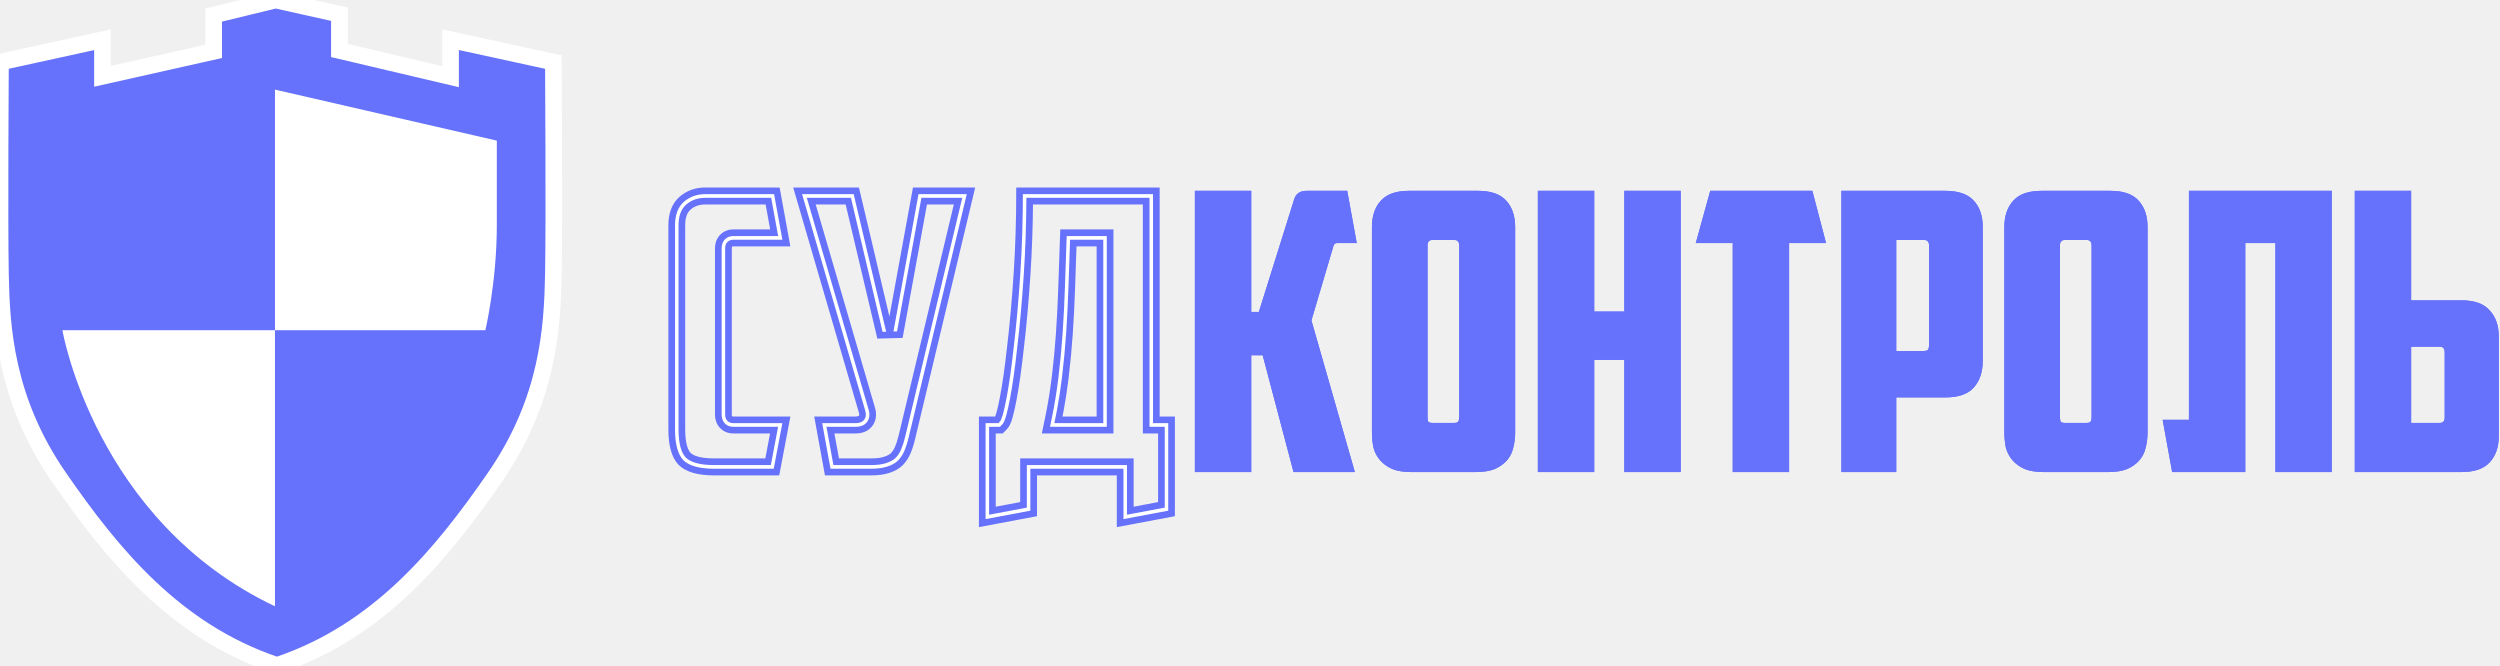
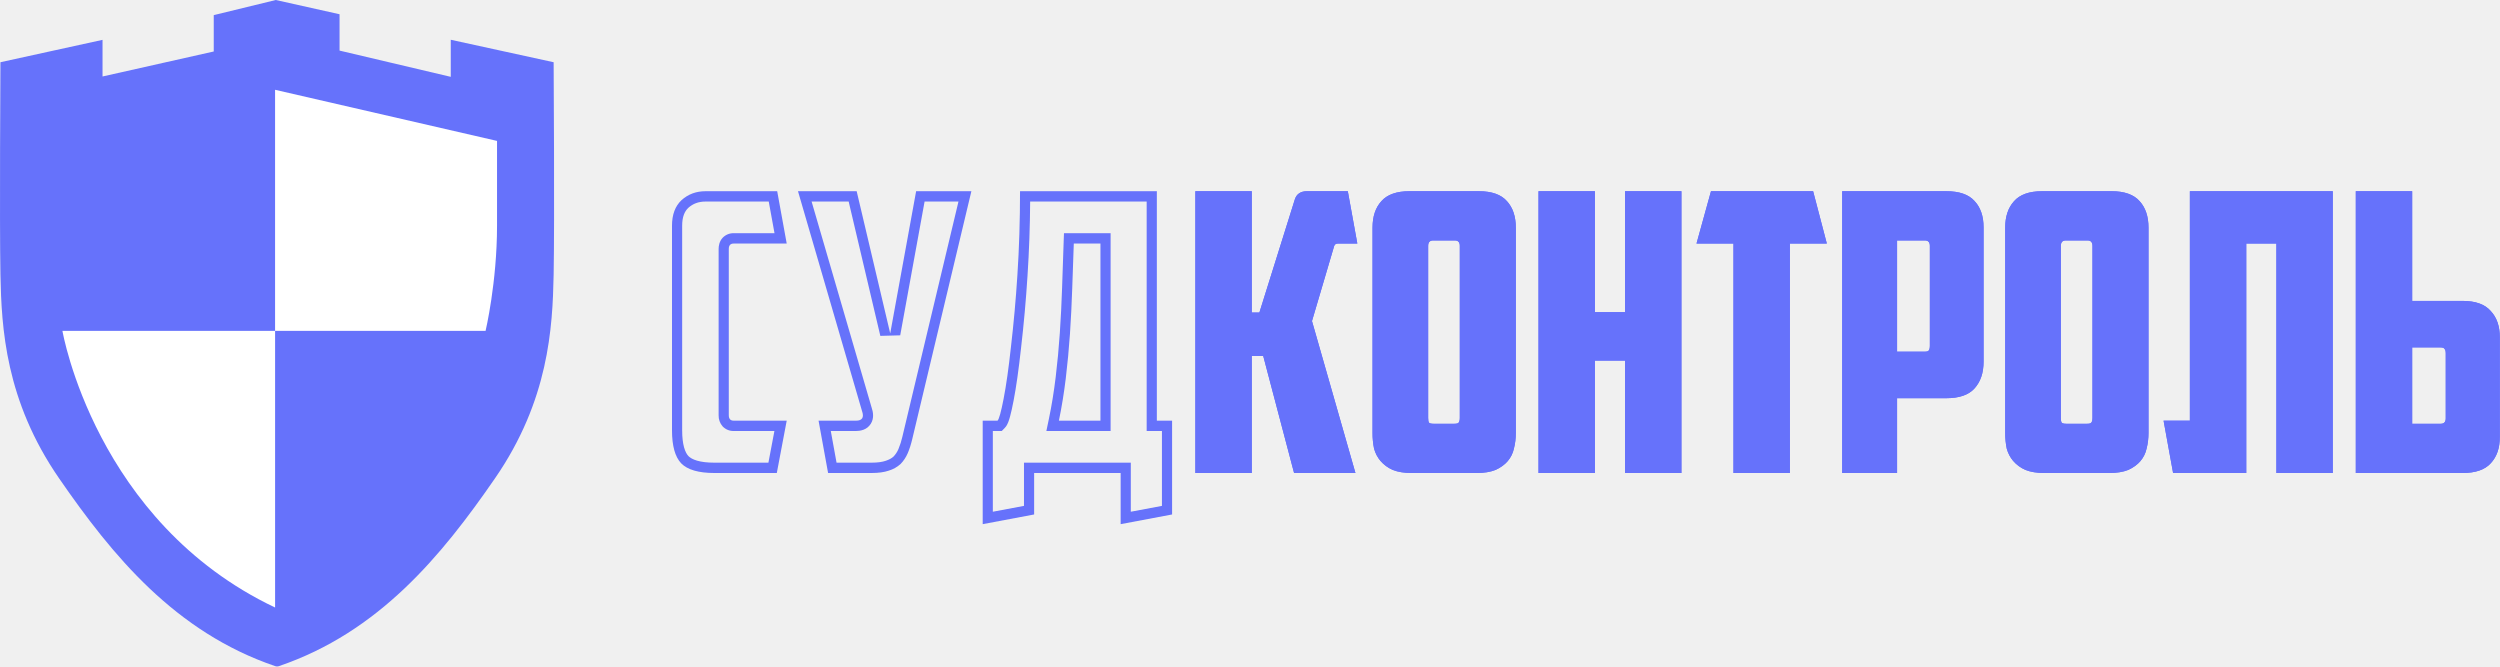
- <svg xmlns="http://www.w3.org/2000/svg" viewBox="0 0 1503 400" fill="none">
-   <path d="M167.621 399.674a3.579 3.579 0 01-2.273 0c-60.093-20.433-97.754-66.208-129.851-112.675C3.196 240.244.89 196.68.274 164.871c-.617-31.877 0-127.538 0-127.538l61.337-13.432v21.982l66.835-15.003V9.07L165.729 0l38.315 8.546v21.809l66.835 15.747V23.855l61.816 13.478s.615 95.661 0 127.538c-.619 31.809-2.923 75.373-35.221 122.128-32.1 46.467-69.76 92.242-129.853 112.675z" stroke-width="10" stroke="#fff" fill="#6672FB" />
-   <path d="M37.52 198.532s19.65 114.716 127.79 165.974V198.532H37.52zM165.31 53.871v144.661h126.497s6.88-28.953 6.88-63.118v-50.87L165.31 53.871z" fill="#fff" />
-   <path stroke="#6672FB" stroke-width="4" fill-rule="evenodd" clip-rule="evenodd" d="M534.966 200.078l-20.154-85.349h-35.268l38.475 131.86c1.374 3.876.152 5.814-3.665 5.814h-22.443l5.725 31.396h26.108c4.122 0 7.558-.466 10.306-1.396 2.901-.93 5.267-2.248 7.099-3.953 1.833-1.861 3.283-4.031 4.352-6.512 1.069-2.481 1.985-5.349 2.748-8.605l35.498-148.604h-33.208l-15.573 85.349zm20.653-79.148l-14.648 80.277-11.944.317-19.03-80.594h-22.274l36.106 123.743c.823 2.396 1.605 6.197-.552 9.62-2.337 3.708-6.377 4.312-8.923 4.312h-15.101l3.463 18.992h21.028c3.72 0 6.451-.426 8.375-1.077l.046-.016.046-.014c2.171-.697 3.676-1.585 4.718-2.526 1.232-1.276 2.224-2.765 2.977-4.512.893-2.074 1.704-4.578 2.402-7.555l.006-.025 33.667-140.942h-20.362zM413.693 273.644c2.086 2.079 6.651 3.953 15.562 3.953h32.516l3.602-18.992h-24.438c-2.055 0-4.685-.584-6.708-2.796-1.944-2.126-2.377-4.73-2.377-6.662V149.38c0-1.932.433-4.536 2.377-6.662 2.023-2.212 4.653-2.795 6.708-2.795h24.491l-3.463-18.993h-37.976c-4.241 0-7.568 1.285-10.335 3.751-2.22 2.097-3.711 5.356-3.711 10.745v122.791c0 8.721 1.761 13.283 3.752 15.427zm-4.363 4.341c-3.664-3.876-5.496-10.466-5.496-19.768V135.426c0-6.666 1.908-11.783 5.725-15.348 3.97-3.566 8.779-5.349 14.428-5.349h43.056l5.725 31.395h-31.833c-1.985 0-2.977 1.085-2.977 3.256v99.767c0 2.171.992 3.256 2.977 3.256h31.833l-5.954 31.396h-37.559c-9.466 0-16.108-1.938-19.925-5.814zm258.071-19.38h-38.604l1.559-7.485c1.641-7.875 2.987-16.147 4.036-24.822a505.769 505.769 0 002.488-26.407 819.006 819.006 0 001.363-27.233c.306-9.151.611-18.069.917-26.755l.21-5.98h28.031v118.682zm-24.428-58.295a511.284 511.284 0 01-2.52 26.744 311.848 311.848 0 01-2.904 19.148 277.881 277.881 0 01-1.218 6.201h24.963V146.124h-16.031c-.306 8.682-.611 17.597-.916 26.744a828.755 828.755 0 01-1.374 27.442zm-21.528 83.489h51.987v30.697l30.917-5.814v-56.279h-9.16V114.729h-82.218c0 17.519-.534 34.341-1.603 50.465-1.068 16.124-2.366 30.543-3.893 43.256-1.374 12.558-2.825 22.79-4.351 30.697-1.527 7.907-2.749 12.326-3.665 13.256h-8.931v62.093l30.917-5.814v-24.883zm-6.107 19.725v-25.927h64.201v29.444l18.703-3.517v-44.919h-9.161V120.93h-70.025c-.112 15.428-.643 30.322-1.594 44.68-1.074 16.195-2.38 30.718-3.921 43.559-1.382 12.629-2.854 23.037-4.424 31.172-.776 4.014-1.499 7.282-2.175 9.727-.335 1.214-.692 2.346-1.079 3.315-.295.737-.918 2.22-2.085 3.405l-1.789 1.817h-5.354v48.436l18.703-3.517z" fill="#fff" />
+ <svg xmlns="http://www.w3.org/2000/svg" width="165" height="44" fill="none">
+   <path d="M18.41 43.964a.392.392 0 01-.25 0c-6.6-2.248-10.736-7.283-14.261-12.394C.35 26.427.098 21.635.03 18.136c-.068-3.507 0-14.03 0-14.03L6.767 2.63v2.418l7.34-1.65v-2.4L18.202 0l4.208.94v2.399l7.34 1.732V2.624l6.79 1.483s.067 10.522 0 14.029c-.069 3.499-.322 8.29-3.87 13.434-3.525 5.111-7.66 10.146-14.26 12.394z" fill="#6672FB" />
+   <path d="M4.121 21.839S6.28 34.457 18.156 40.096V21.839H4.121zM18.155 5.926v15.912h13.893s.756-3.184.756-6.943V9.3L18.155 5.926z" fill="#fff" />
+   <path fill-rule="evenodd" clip-rule="evenodd" d="M58.755 22.009L56.54 12.62h-3.873l4.225 14.505c.151.426.017.64-.402.64h-2.465l.629 3.453h2.867c.453 0 .83-.051 1.132-.154a2.04 2.04 0 00.78-.435c.2-.204.36-.443.477-.716.118-.273.218-.588.302-.946l3.899-16.347h-3.647l-1.71 9.389zm2.268-8.707l-1.609 8.83-1.312.036-2.09-8.866h-2.446l3.965 13.612c.09.264.177.682-.06 1.058-.257.408-.7.474-.98.474h-1.659l.38 2.09h2.31c.409 0 .709-.047.92-.119l.005-.002.005-.001c.238-.077.404-.175.518-.278.135-.14.244-.304.327-.496a5.05 5.05 0 00.264-.831v-.003l3.698-15.504h-2.236zM45.435 30.101c.23.229.73.435 1.71.435h3.57l.396-2.09h-2.684a.977.977 0 01-.736-.307 1.069 1.069 0 01-.262-.733V16.432c0-.213.048-.5.261-.733a.977.977 0 01.737-.308h2.69l-.38-2.089h-4.171c-.466 0-.831.142-1.135.413-.244.23-.408.589-.408 1.182v13.507c0 .96.194 1.46.412 1.697zm-.479.477c-.402-.426-.604-1.15-.604-2.174V14.897c0-.733.21-1.296.63-1.688.435-.393.964-.589 1.584-.589h4.729l.628 3.454h-3.496c-.218 0-.327.119-.327.358v10.974c0 .239.11.358.327.358h3.496l-.654 3.454h-4.124c-1.04 0-1.77-.213-2.189-.64zM73.3 28.447h-4.24l.172-.824c.18-.866.328-1.776.443-2.73.116-.96.207-1.928.273-2.905.067-.999.117-1.997.15-2.996l.1-2.943.024-.658H73.3v13.056zm-2.682-6.413c-.068.99-.16 1.97-.277 2.942a34.296 34.296 0 01-.453 2.788h2.742v-11.69h-1.76l-.102 2.941a90.742 90.742 0 01-.15 3.02zm-2.365 9.184h5.71v3.376l3.395-.639v-6.19h-1.006V12.62h-9.03c0 1.927-.058 3.778-.175 5.551a90.62 90.62 0 01-.428 4.758c-.15 1.382-.31 2.507-.478 3.377-.168.87-.302 1.356-.402 1.458h-.981v6.83l3.395-.639v-2.737zm-.67 2.17v-2.852h7.05v3.238l2.055-.386v-4.941H75.68V13.302h-7.69a83.685 83.685 0 01-.175 4.915 91.327 91.327 0 01-.43 4.792c-.153 1.389-.314 2.534-.487 3.428-.085.442-.164.801-.239 1.07a3.588 3.588 0 01-.118.365c-.032.081-.1.244-.23.375l-.196.2h-.588v5.327l2.055-.386z" fill="#6672FB" />
  <mask id="a" fill="#fff">
-     <path d="M752.245 187.519h4.58l21.299-67.907c1.069-3.255 3.512-4.883 7.329-4.883h24.504l5.726 31.395h-11.68c-1.221 0-1.985.543-2.29 1.628l-13.283 44.884 26.108 91.163h-36.872l-18.55-70.233h-6.871v70.233h-33.894v-169.07h33.894v72.79zm108.977-43.255c-1.985 0-2.978 1.085-2.978 3.255v103.256c0 1.241.153 2.171.458 2.791.458.465 1.374.698 2.749.698h12.595c1.375 0 2.214-.233 2.52-.698.458-.62.687-1.55.687-2.791V147.519c0-2.17-.993-3.255-2.977-3.255h-13.054zm49.696 115.581c0 3.256-.381 6.357-1.145 9.302a17.002 17.002 0 01-3.664 7.442c-1.832 2.171-4.275 3.954-7.329 5.349-3.053 1.24-6.87 1.861-11.451 1.861h-38.932c-4.581 0-8.398-.621-11.451-1.861-3.054-1.395-5.497-3.178-7.329-5.349-1.832-2.17-3.13-4.651-3.893-7.442-.611-2.945-.916-6.046-.916-9.302V136.589c0-6.666 1.756-11.938 5.267-15.814 3.512-4.031 9.161-6.046 16.947-6.046h41.682c7.786 0 13.435 2.015 16.947 6.046 3.511 3.876 5.267 9.148 5.267 15.814v123.256zm99.522 23.954h-33.898v-67.442H958.45v67.442h-33.894v-169.07h33.894v72.558h18.092v-72.558h33.898v169.07zm79.14-169.07l8.24 31.395h-22.21v137.675h-33.9V146.124h-22.21l8.7-31.395h61.38zm50.45 29.535v66.744h16.49c1.38 0 2.22-.233 2.52-.698.46-.62.69-1.55.69-2.791v-60c0-2.17-.99-3.255-2.98-3.255h-16.72zm51.99 72.79c0 6.667-1.83 12.016-5.5 16.047-3.51 3.876-9.16 5.814-16.94 5.814h-29.55v44.884h-32.98v-169.07h62.53c7.78 0 13.43 1.938 16.94 5.814 3.67 3.876 5.5 9.147 5.5 15.814v80.697zm49.41-72.79c-1.99 0-2.98 1.085-2.98 3.255v103.256c0 1.241.15 2.171.46 2.791.45.465 1.37.698 2.74.698h12.6c1.37 0 2.21-.233 2.52-.698.46-.62.69-1.55.69-2.791V147.519c0-2.17-1-3.255-2.98-3.255h-13.05zm49.69 115.581c0 3.256-.38 6.357-1.14 9.302a16.916 16.916 0 01-3.67 7.442c-1.83 2.171-4.27 3.954-7.33 5.349-3.05 1.24-6.87 1.861-11.45 1.861h-38.93c-4.58 0-8.4-.621-11.45-1.861-3.05-1.395-5.5-3.178-7.33-5.349a19.25 19.25 0 01-3.89-7.442c-.61-2.945-.92-6.046-.92-9.302V136.589c0-6.666 1.76-11.938 5.27-15.814 3.51-4.031 9.16-6.046 16.95-6.046h41.68c7.78 0 13.43 2.015 16.95 6.046 3.51 3.876 5.26 9.148 5.26 15.814v123.256zm110.74 23.954h-33.89V146.124h-18.09v137.675h-43.98l-5.72-31.396h15.8V114.729h85.88v169.07zm47.72-103.256h30.23c7.79 0 13.44 2.015 16.95 6.046 3.67 3.876 5.5 9.148 5.5 15.814v59.768c0 6.666-1.83 11.938-5.5 15.814-3.51 3.876-9.16 5.814-16.95 5.814h-64.12v-169.07h33.89v65.814zm17.18 73.721c1.99 0 2.98-1.086 2.98-3.256v-39.07c0-1.24-.23-2.093-.69-2.558-.3-.62-1.14-.93-2.52-.93h-16.95v45.814h17.18z" />
+     <path d="M82.617 20.627h.503l2.34-7.47c.117-.358.385-.537.804-.537h2.692l.628 3.454h-1.282c-.135 0-.218.06-.252.179l-1.459 4.937 2.868 10.028h-4.05l-2.037-7.726h-.755v7.726h-3.723V12.62h3.723v8.007zm11.969-4.758c-.218 0-.327.12-.327.358v11.358c0 .137.016.239.05.307.05.051.151.077.302.077h1.383c.151 0 .243-.026.277-.077.05-.068.075-.17.075-.307V16.227c0-.239-.109-.358-.327-.358h-1.433zm5.458 12.714c0 .358-.042.7-.126 1.023-.067.307-.201.58-.402.819-.202.238-.47.435-.805.588-.336.137-.755.205-1.258.205h-4.276c-.503 0-.922-.068-1.257-.205a2.261 2.261 0 01-.805-.588 2.122 2.122 0 01-.428-.819 5.038 5.038 0 01-.1-1.023V15.025c0-.734.192-1.313.578-1.74.386-.443 1.006-.665 1.861-.665h4.578c.855 0 1.476.222 1.861.665.386.427.579 1.006.579 1.74v13.558zm10.93 2.635h-3.723v-7.419h-1.987v7.419h-3.722V12.62h3.722v7.982h1.987V12.62h3.723v18.598zm8.692-18.598l.905 3.454h-2.44v15.144h-3.722V16.074h-2.44l.956-3.454h6.741zm5.541 3.249v7.342h1.811c.151 0 .243-.026.277-.077.05-.068.075-.17.075-.307v-6.6c0-.239-.109-.358-.327-.358h-1.836zm5.709 8.007c0 .733-.201 1.322-.603 1.765-.386.426-1.006.64-1.861.64h-3.245v4.937h-3.622V12.62h6.867c.855 0 1.475.213 1.861.64.402.426.603 1.006.603 1.74v8.876zm5.427-8.007c-.218 0-.327.12-.327.358v11.358c0 .137.016.239.05.307.05.051.151.077.302.077h1.383c.151 0 .243-.026.277-.077.05-.068.075-.17.075-.307V16.227c0-.239-.109-.358-.327-.358h-1.433zm5.458 12.714c0 .358-.042.7-.126 1.023-.067.307-.201.58-.402.819-.202.238-.47.435-.805.588-.336.137-.755.205-1.258.205h-4.276c-.503 0-.922-.068-1.257-.205a2.255 2.255 0 01-.805-.588 2.115 2.115 0 01-.428-.819 5.044 5.044 0 01-.101-1.023V15.025c0-.734.193-1.313.579-1.74.386-.443 1.006-.665 1.861-.665h4.578c.855 0 1.476.222 1.861.665.386.427.579 1.006.579 1.74v13.558zm12.162 2.635h-3.722V16.074h-1.987v15.144h-4.83l-.629-3.454h1.736V12.62h9.432v18.598zm5.241-11.358h3.32c.856 0 1.476.221 1.862.665.402.426.603 1.006.603 1.74v6.574c0 .733-.201 1.313-.603 1.74-.386.426-1.006.639-1.862.639h-7.042V12.62h3.722v7.24zm1.887 8.109c.218 0 .327-.12.327-.358v-4.298c0-.136-.025-.23-.076-.281-.033-.069-.126-.103-.276-.103h-1.862v5.04h1.887z" />
  </mask>
-   <path d="M752.245 187.519h4.58l21.299-67.907c1.069-3.255 3.512-4.883 7.329-4.883h24.504l5.726 31.395h-11.68c-1.221 0-1.985.543-2.29 1.628l-13.283 44.884 26.108 91.163h-36.872l-18.55-70.233h-6.871v70.233h-33.894v-169.07h33.894v72.79zm108.977-43.255c-1.985 0-2.978 1.085-2.978 3.255v103.256c0 1.241.153 2.171.458 2.791.458.465 1.374.698 2.749.698h12.595c1.375 0 2.214-.233 2.52-.698.458-.62.687-1.55.687-2.791V147.519c0-2.17-.993-3.255-2.977-3.255h-13.054zm49.696 115.581c0 3.256-.381 6.357-1.145 9.302a17.002 17.002 0 01-3.664 7.442c-1.832 2.171-4.275 3.954-7.329 5.349-3.053 1.24-6.87 1.861-11.451 1.861h-38.932c-4.581 0-8.398-.621-11.451-1.861-3.054-1.395-5.497-3.178-7.329-5.349-1.832-2.17-3.13-4.651-3.893-7.442-.611-2.945-.916-6.046-.916-9.302V136.589c0-6.666 1.756-11.938 5.267-15.814 3.512-4.031 9.161-6.046 16.947-6.046h41.682c7.786 0 13.435 2.015 16.947 6.046 3.511 3.876 5.267 9.148 5.267 15.814v123.256zm99.522 23.954h-33.898v-67.442H958.45v67.442h-33.894v-169.07h33.894v72.558h18.092v-72.558h33.898v169.07zm79.14-169.07l8.24 31.395h-22.21v137.675h-33.9V146.124h-22.21l8.7-31.395h61.38zm50.45 29.535v66.744h16.49c1.38 0 2.22-.233 2.52-.698.46-.62.69-1.55.69-2.791v-60c0-2.17-.99-3.255-2.98-3.255h-16.72zm51.99 72.79c0 6.667-1.83 12.016-5.5 16.047-3.51 3.876-9.16 5.814-16.94 5.814h-29.55v44.884h-32.98v-169.07h62.53c7.78 0 13.43 1.938 16.94 5.814 3.67 3.876 5.5 9.147 5.5 15.814v80.697zm49.41-72.79c-1.99 0-2.98 1.085-2.98 3.255v103.256c0 1.241.15 2.171.46 2.791.45.465 1.37.698 2.74.698h12.6c1.37 0 2.21-.233 2.52-.698.46-.62.69-1.55.69-2.791V147.519c0-2.17-1-3.255-2.98-3.255h-13.05zm49.69 115.581c0 3.256-.38 6.357-1.14 9.302a16.916 16.916 0 01-3.67 7.442c-1.83 2.171-4.27 3.954-7.33 5.349-3.05 1.24-6.87 1.861-11.45 1.861h-38.93c-4.58 0-8.4-.621-11.45-1.861-3.05-1.395-5.5-3.178-7.33-5.349a19.25 19.25 0 01-3.89-7.442c-.61-2.945-.92-6.046-.92-9.302V136.589c0-6.666 1.76-11.938 5.27-15.814 3.51-4.031 9.16-6.046 16.95-6.046h41.68c7.78 0 13.43 2.015 16.95 6.046 3.51 3.876 5.26 9.148 5.26 15.814v123.256zm110.74 23.954h-33.89V146.124h-18.09v137.675h-43.98l-5.72-31.396h15.8V114.729h85.88v169.07zm47.72-103.256h30.23c7.79 0 13.44 2.015 16.95 6.046 3.67 3.876 5.5 9.148 5.5 15.814v59.768c0 6.666-1.83 11.938-5.5 15.814-3.51 3.876-9.16 5.814-16.95 5.814h-64.12v-169.07h33.89v65.814zm17.18 73.721c1.99 0 2.98-1.086 2.98-3.256v-39.07c0-1.24-.23-2.093-.69-2.558-.3-.62-1.14-.93-2.52-.93h-16.95v45.814h17.18z" fill="#6672FB" />
-   <path d="M752.245 187.519h4.58l21.299-67.907c1.069-3.255 3.512-4.883 7.329-4.883h24.504l5.726 31.395h-11.68c-1.221 0-1.985.543-2.29 1.628l-13.283 44.884 26.108 91.163h-36.872l-18.55-70.233h-6.871v70.233h-33.894v-169.07h33.894v72.79zm108.977-43.255c-1.985 0-2.978 1.085-2.978 3.255v103.256c0 1.241.153 2.171.458 2.791.458.465 1.374.698 2.749.698h12.595c1.375 0 2.214-.233 2.52-.698.458-.62.687-1.55.687-2.791V147.519c0-2.17-.993-3.255-2.977-3.255h-13.054zm49.696 115.581c0 3.256-.381 6.357-1.145 9.302a17.002 17.002 0 01-3.664 7.442c-1.832 2.171-4.275 3.954-7.329 5.349-3.053 1.24-6.87 1.861-11.451 1.861h-38.932c-4.581 0-8.398-.621-11.451-1.861-3.054-1.395-5.497-3.178-7.329-5.349-1.832-2.17-3.13-4.651-3.893-7.442-.611-2.945-.916-6.046-.916-9.302V136.589c0-6.666 1.756-11.938 5.267-15.814 3.512-4.031 9.161-6.046 16.947-6.046h41.682c7.786 0 13.435 2.015 16.947 6.046 3.511 3.876 5.267 9.148 5.267 15.814v123.256zm99.522 23.954h-33.898v-67.442H958.45v67.442h-33.894v-169.07h33.894v72.558h18.092v-72.558h33.898v169.07zm79.14-169.07l8.24 31.395h-22.21v137.675h-33.9V146.124h-22.21l8.7-31.395h61.38zm50.45 29.535v66.744h16.49c1.38 0 2.22-.233 2.52-.698.46-.62.69-1.55.69-2.791v-60c0-2.17-.99-3.255-2.98-3.255h-16.72zm51.99 72.79c0 6.667-1.83 12.016-5.5 16.047-3.51 3.876-9.16 5.814-16.94 5.814h-29.55v44.884h-32.98v-169.07h62.53c7.78 0 13.43 1.938 16.94 5.814 3.67 3.876 5.5 9.147 5.5 15.814v80.697zm49.41-72.79c-1.99 0-2.98 1.085-2.98 3.255v103.256c0 1.241.15 2.171.46 2.791.45.465 1.37.698 2.74.698h12.6c1.37 0 2.21-.233 2.52-.698.46-.62.69-1.55.69-2.791V147.519c0-2.17-1-3.255-2.98-3.255h-13.05zm49.69 115.581c0 3.256-.38 6.357-1.14 9.302a16.916 16.916 0 01-3.67 7.442c-1.83 2.171-4.27 3.954-7.33 5.349-3.05 1.24-6.87 1.861-11.45 1.861h-38.93c-4.58 0-8.4-.621-11.45-1.861-3.05-1.395-5.5-3.178-7.33-5.349a19.25 19.25 0 01-3.89-7.442c-.61-2.945-.92-6.046-.92-9.302V136.589c0-6.666 1.76-11.938 5.27-15.814 3.51-4.031 9.16-6.046 16.95-6.046h41.68c7.78 0 13.43 2.015 16.95 6.046 3.51 3.876 5.26 9.148 5.26 15.814v123.256zm110.74 23.954h-33.89V146.124h-18.09v137.675h-43.98l-5.72-31.396h15.8V114.729h85.88v169.07zm47.72-103.256h30.23c7.79 0 13.44 2.015 16.95 6.046 3.67 3.876 5.5 9.148 5.5 15.814v59.768c0 6.666-1.83 11.938-5.5 15.814-3.51 3.876-9.16 5.814-16.95 5.814h-64.12v-169.07h33.89v65.814zm17.18 73.721c1.99 0 2.98-1.086 2.98-3.256v-39.07c0-1.24-.23-2.093-.69-2.558-.3-.62-1.14-.93-2.52-.93h-16.95v45.814h17.18z" stroke="#6672FB" stroke-width="4" mask="url(#a)" />
+   <path d="M82.617 20.627h.503l2.34-7.47c.117-.358.385-.537.804-.537h2.692l.628 3.454h-1.282c-.135 0-.218.06-.252.179l-1.459 4.937 2.868 10.028h-4.05l-2.037-7.726h-.755v7.726h-3.723V12.62h3.723v8.007zm11.969-4.758c-.218 0-.327.12-.327.358v11.358c0 .137.016.239.05.307.05.051.151.077.302.077h1.383c.151 0 .243-.026.277-.077.05-.068.075-.17.075-.307V16.227c0-.239-.109-.358-.327-.358h-1.433zm5.458 12.714c0 .358-.042.7-.126 1.023-.067.307-.201.58-.402.819-.202.238-.47.435-.805.588-.336.137-.755.205-1.258.205h-4.276c-.503 0-.922-.068-1.257-.205a2.261 2.261 0 01-.805-.588 2.122 2.122 0 01-.428-.819 5.038 5.038 0 01-.1-1.023V15.025c0-.734.192-1.313.578-1.74.386-.443 1.006-.665 1.861-.665h4.578c.855 0 1.476.222 1.861.665.386.427.579 1.006.579 1.74v13.558zm10.93 2.635h-3.723v-7.419h-1.987v7.419h-3.722V12.62h3.722v7.982h1.987V12.62h3.723v18.598zm8.692-18.598l.905 3.454h-2.44v15.144h-3.722V16.074h-2.44l.956-3.454h6.741zm5.541 3.249v7.342h1.811c.151 0 .243-.026.277-.077.05-.068.075-.17.075-.307v-6.6c0-.239-.109-.358-.327-.358h-1.836zm5.709 8.007c0 .733-.201 1.322-.603 1.765-.386.426-1.006.64-1.861.64h-3.245v4.937h-3.622V12.62h6.867c.855 0 1.475.213 1.861.64.402.426.603 1.006.603 1.74v8.876zm5.427-8.007c-.218 0-.327.12-.327.358v11.358c0 .137.016.239.05.307.05.051.151.077.302.077h1.383c.151 0 .243-.026.277-.077.05-.068.075-.17.075-.307V16.227c0-.239-.109-.358-.327-.358h-1.433zm5.458 12.714c0 .358-.042.7-.126 1.023-.067.307-.201.58-.402.819-.202.238-.47.435-.805.588-.336.137-.755.205-1.258.205h-4.276c-.503 0-.922-.068-1.257-.205a2.255 2.255 0 01-.805-.588 2.115 2.115 0 01-.428-.819 5.044 5.044 0 01-.101-1.023V15.025c0-.734.193-1.313.579-1.74.386-.443 1.006-.665 1.861-.665h4.578c.855 0 1.476.222 1.861.665.386.427.579 1.006.579 1.74v13.558zm12.162 2.635h-3.722V16.074h-1.987v15.144h-4.83l-.629-3.454h1.736V12.62h9.432v18.598zm5.241-11.358h3.32c.856 0 1.476.221 1.862.665.402.426.603 1.006.603 1.74v6.574c0 .733-.201 1.313-.603 1.74-.386.426-1.006.639-1.862.639h-7.042V12.62h3.722v7.24zm1.887 8.109c.218 0 .327-.12.327-.358v-4.298c0-.136-.025-.23-.076-.281-.033-.069-.126-.103-.276-.103h-1.862v5.04h1.887z" fill="#6672FB" />
+   <path d="M82.617 20.627h.503l2.34-7.47c.117-.358.385-.537.804-.537h2.692l.628 3.454h-1.282c-.135 0-.218.06-.252.179l-1.459 4.937 2.868 10.028h-4.05l-2.037-7.726h-.755v7.726h-3.723V12.62h3.723v8.007zm11.969-4.758c-.218 0-.327.12-.327.358v11.358c0 .137.016.239.05.307.05.051.151.077.302.077h1.383c.151 0 .243-.026.277-.077.05-.068.075-.17.075-.307V16.227c0-.239-.109-.358-.327-.358h-1.433zm5.458 12.714c0 .358-.042.7-.126 1.023-.067.307-.201.58-.402.819-.202.238-.47.435-.805.588-.336.137-.755.205-1.258.205h-4.276c-.503 0-.922-.068-1.257-.205a2.261 2.261 0 01-.805-.588 2.122 2.122 0 01-.428-.819 5.038 5.038 0 01-.1-1.023V15.025c0-.734.192-1.313.578-1.74.386-.443 1.006-.665 1.861-.665h4.578c.855 0 1.476.222 1.861.665.386.427.579 1.006.579 1.74v13.558zm10.93 2.635h-3.723v-7.419h-1.987v7.419h-3.722V12.62h3.722v7.982h1.987V12.62h3.723v18.598zm8.692-18.598l.905 3.454h-2.44v15.144h-3.722V16.074h-2.44l.956-3.454h6.741zm5.541 3.249v7.342h1.811c.151 0 .243-.026.277-.077.05-.068.075-.17.075-.307v-6.6c0-.239-.109-.358-.327-.358h-1.836zm5.709 8.007c0 .733-.201 1.322-.603 1.765-.386.426-1.006.64-1.861.64h-3.245v4.937h-3.622V12.62h6.867c.855 0 1.475.213 1.861.64.402.426.603 1.006.603 1.74v8.876zm5.427-8.007c-.218 0-.327.12-.327.358v11.358c0 .137.016.239.05.307.05.051.151.077.302.077h1.383c.151 0 .243-.026.277-.077.05-.068.075-.17.075-.307V16.227c0-.239-.109-.358-.327-.358h-1.433zm5.458 12.714c0 .358-.042.7-.126 1.023-.067.307-.201.58-.402.819-.202.238-.47.435-.805.588-.336.137-.755.205-1.258.205h-4.276c-.503 0-.922-.068-1.257-.205a2.255 2.255 0 01-.805-.588 2.115 2.115 0 01-.428-.819 5.044 5.044 0 01-.101-1.023V15.025c0-.734.193-1.313.579-1.74.386-.443 1.006-.665 1.861-.665h4.578c.855 0 1.476.222 1.861.665.386.427.579 1.006.579 1.74v13.558zm12.162 2.635h-3.722V16.074h-1.987v15.144h-4.83l-.629-3.454h1.736V12.62h9.432v18.598zm5.241-11.358h3.32c.856 0 1.476.221 1.862.665.402.426.603 1.006.603 1.74v6.574c0 .733-.201 1.313-.603 1.74-.386.426-1.006.639-1.862.639h-7.042V12.62h3.722v7.24zm1.887 8.109c.218 0 .327-.12.327-.358v-4.298c0-.136-.025-.23-.076-.281-.033-.069-.126-.103-.276-.103h-1.862v5.04h1.887z" stroke="#6672FB" stroke-width="4" mask="url(#a)" />
</svg>
